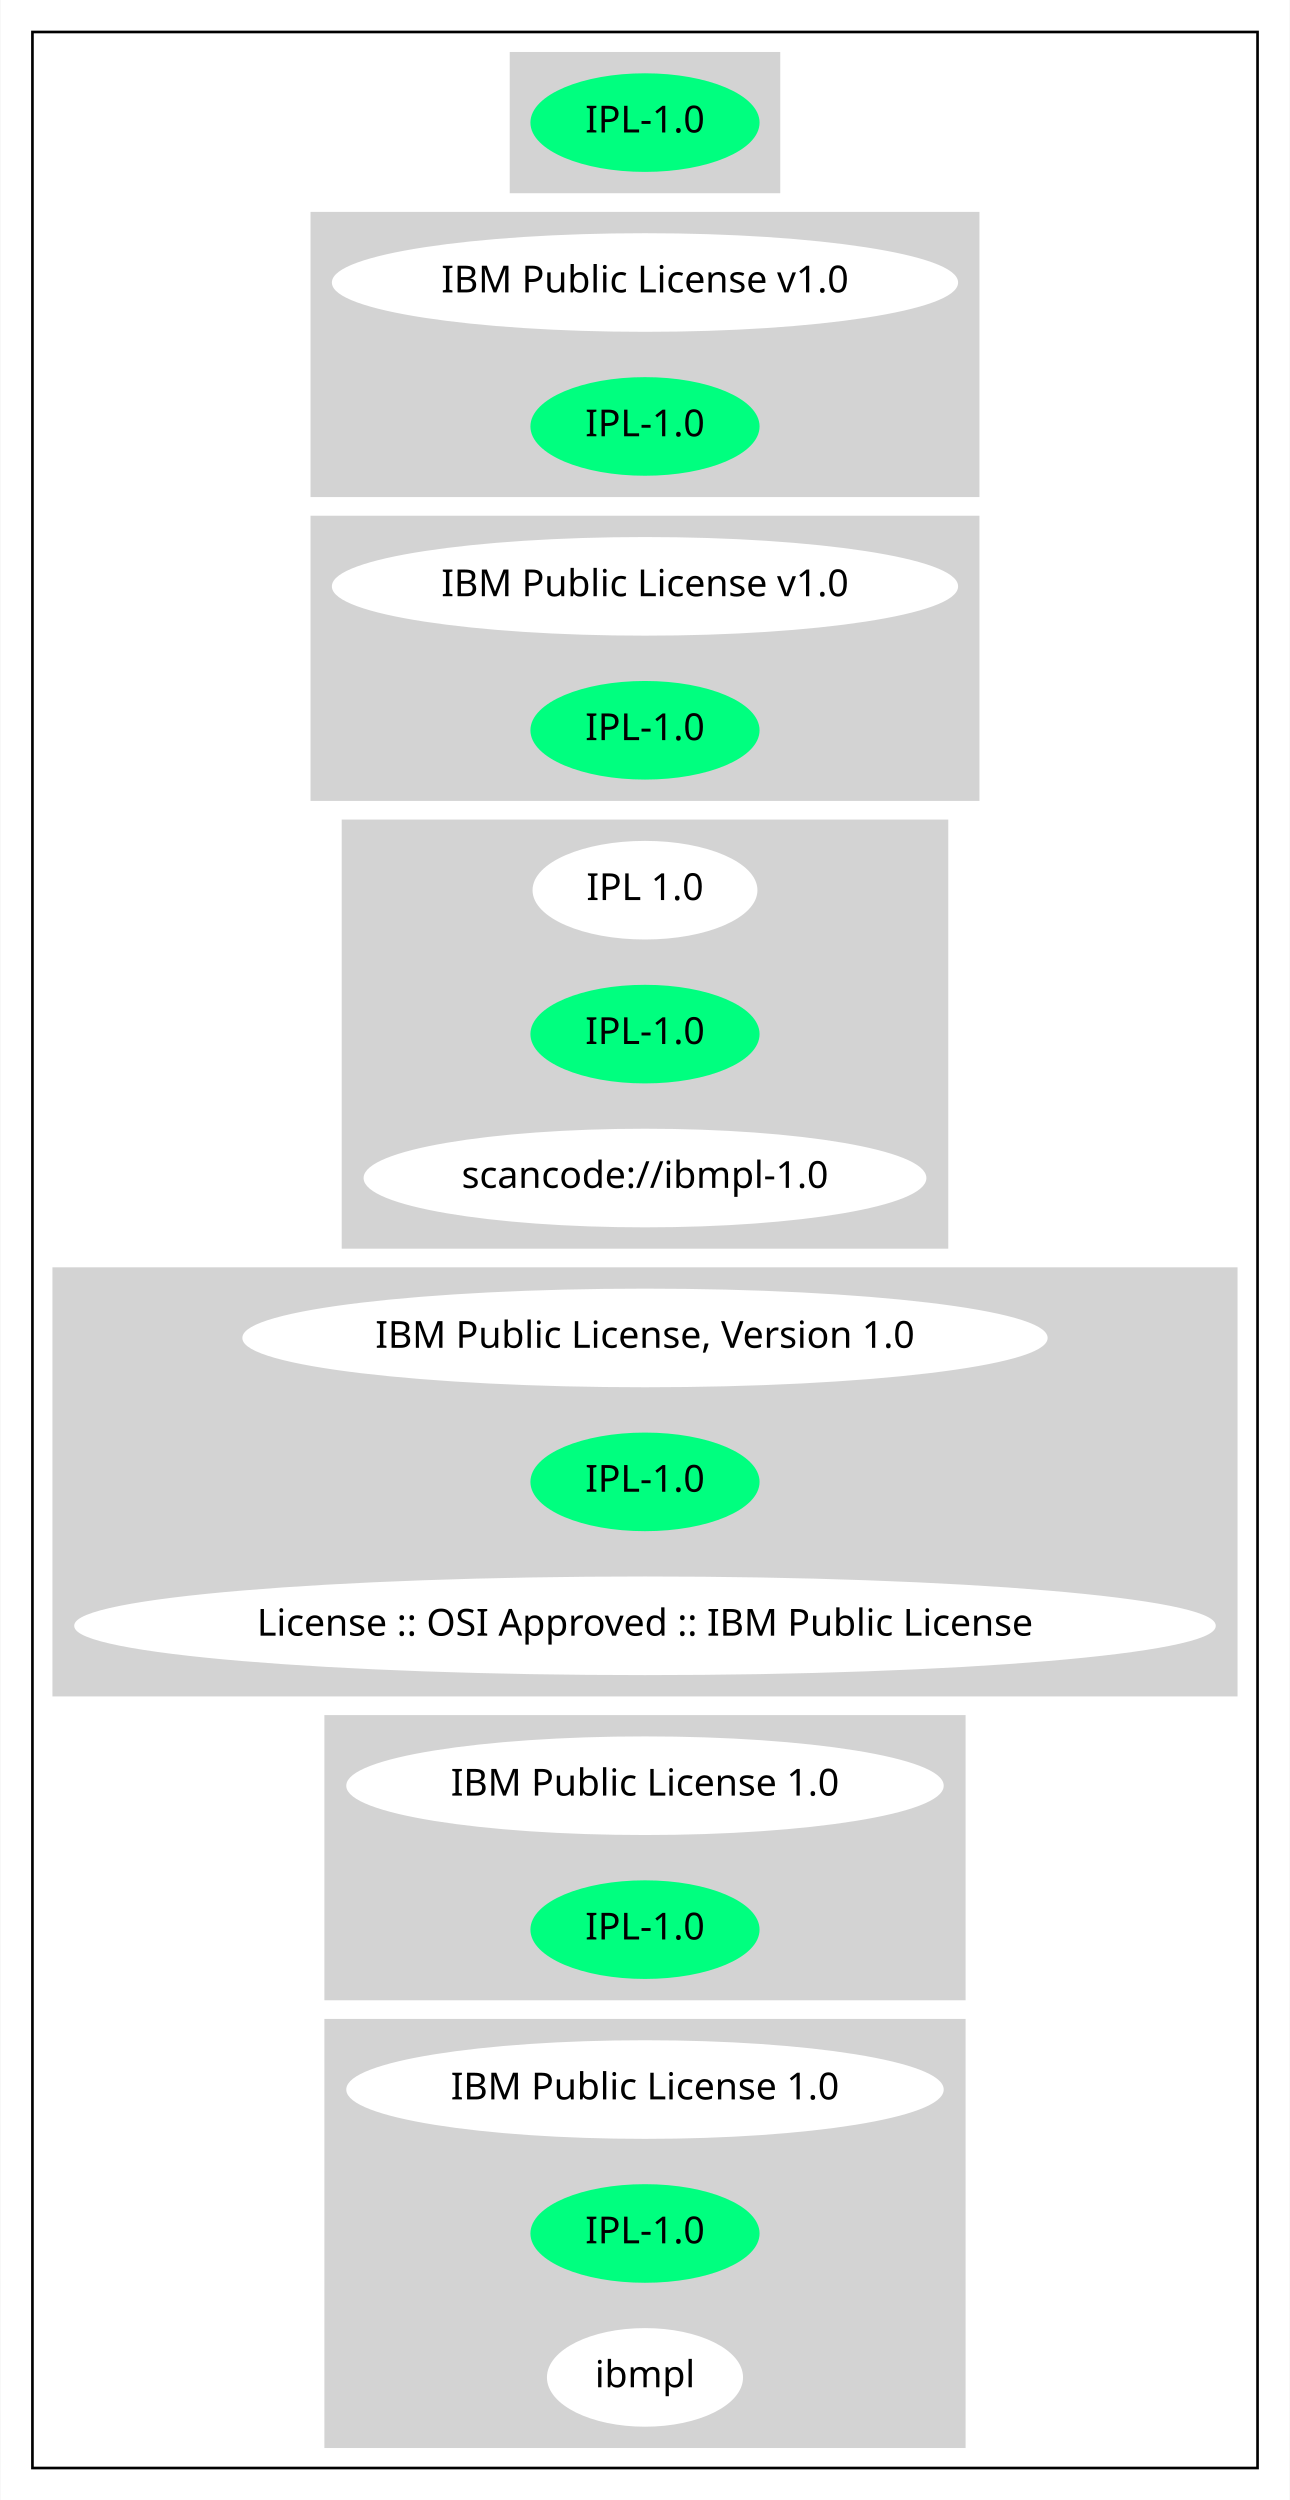
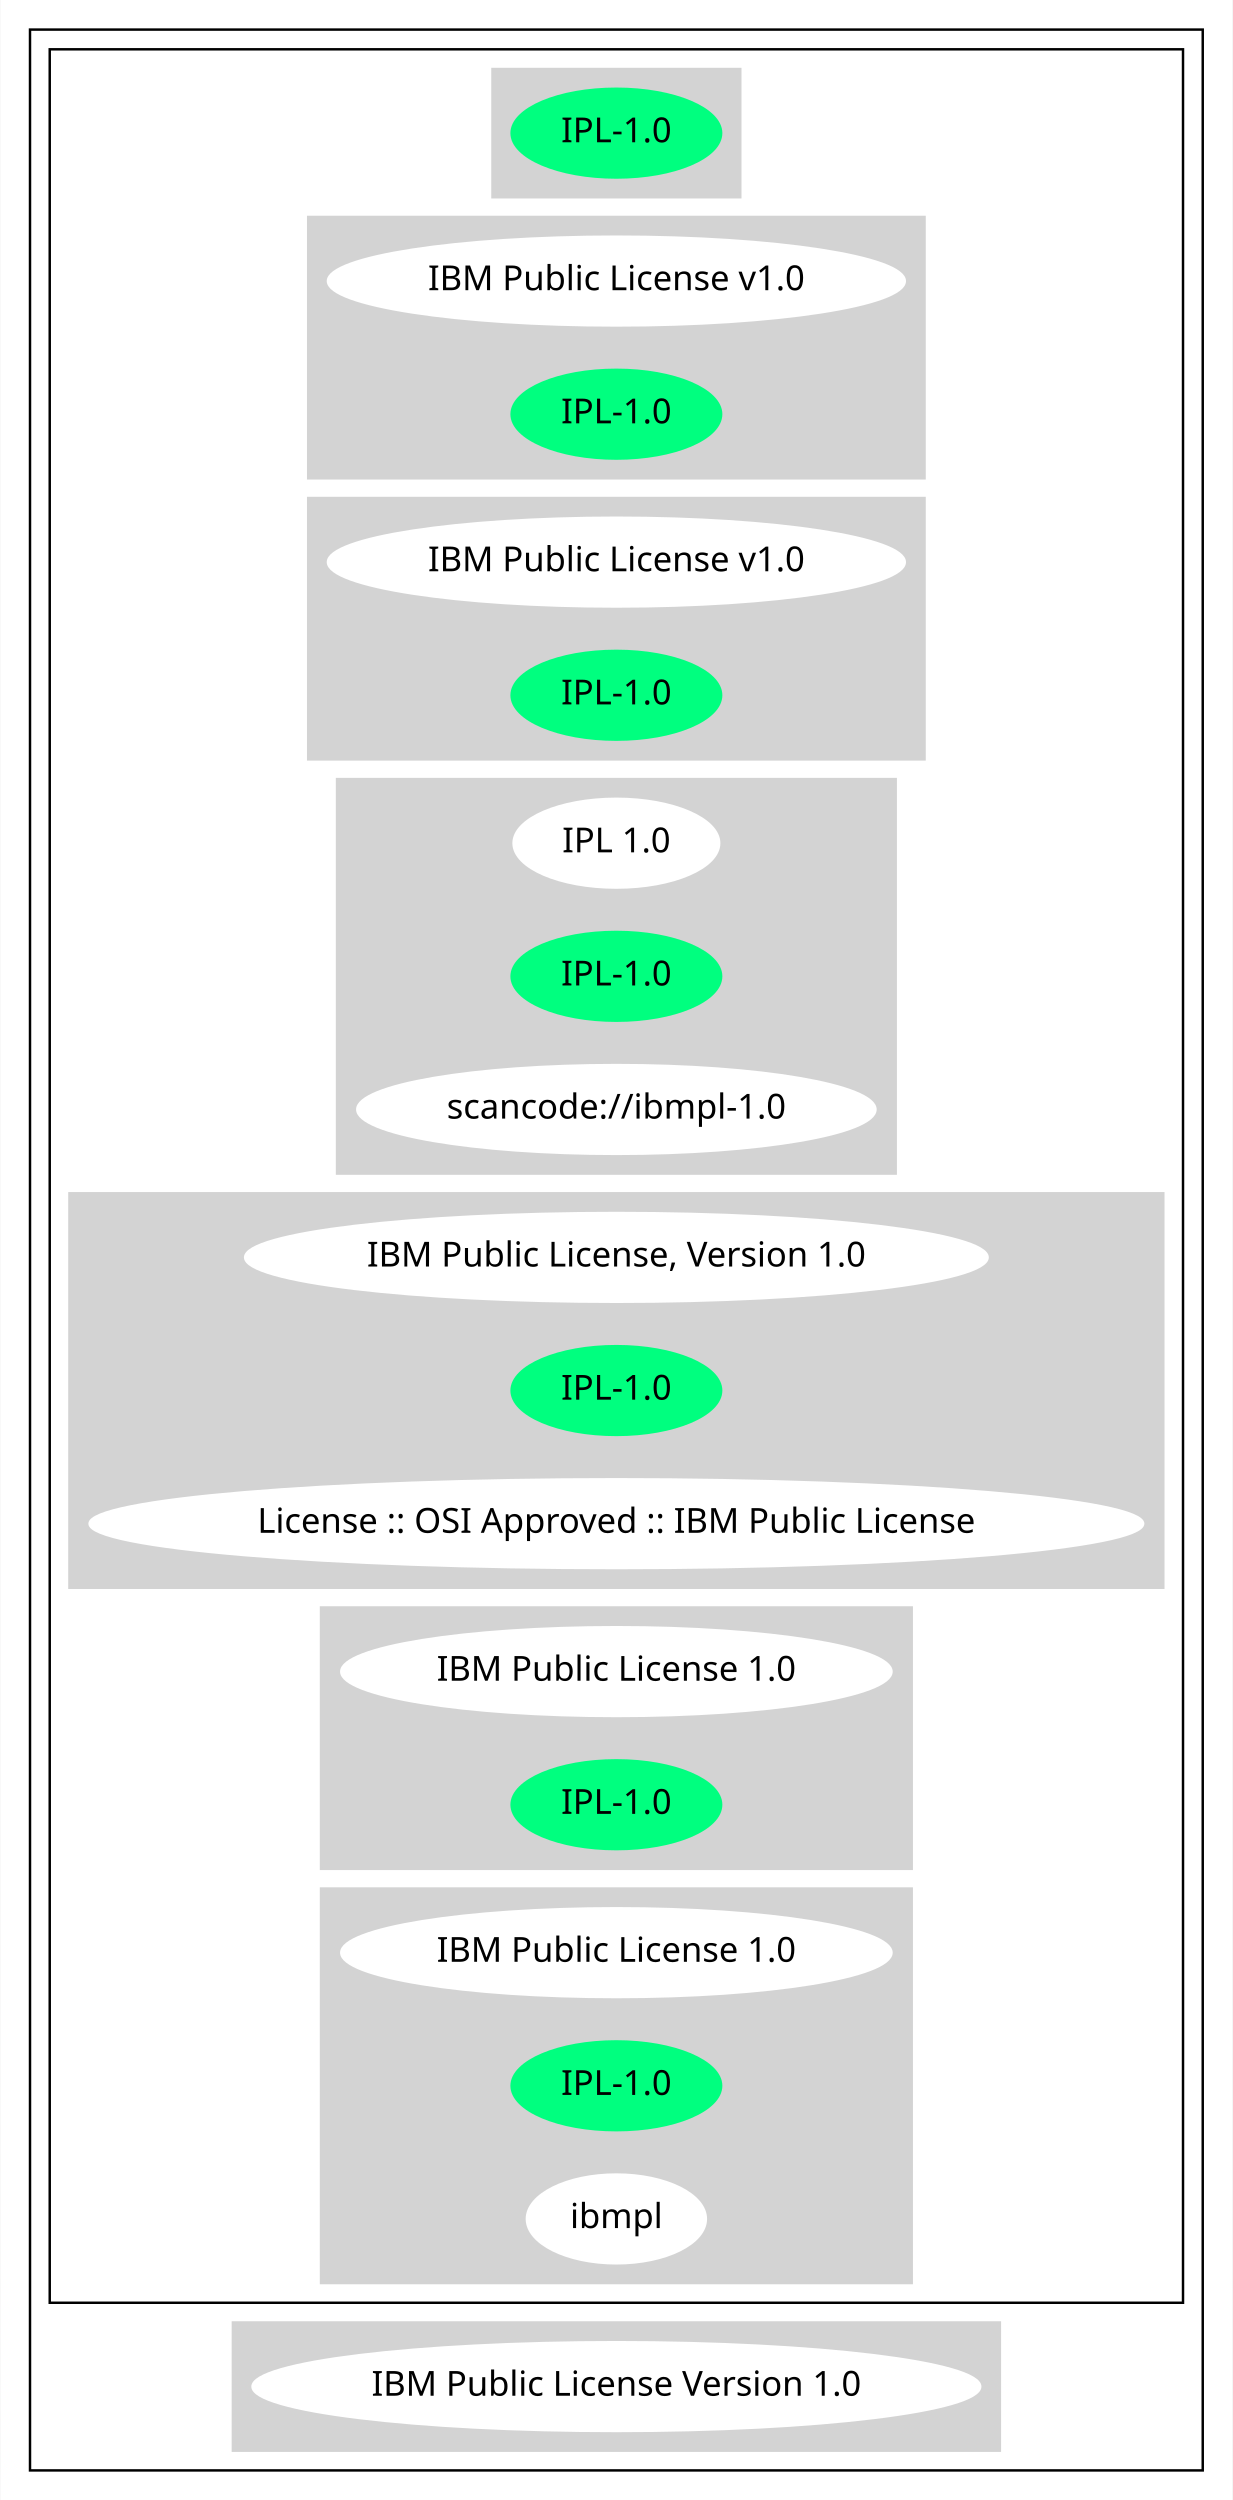
- <svg xmlns="http://www.w3.org/2000/svg" width="484pt" height="938pt" viewBox="0.00 0.00 483.66 938.00">
-   <g id="graph0" class="graph" transform="scale(1 1) rotate(0) translate(4 934)">
-     <polygon fill="white" stroke="transparent" points="-4,4 -4,-934 479.66,-934 479.66,4 -4,4" />
+ <svg xmlns="http://www.w3.org/2000/svg" width="500pt" height="1014pt" viewBox="0.00 0.00 499.66 1014.00">
+   <g id="graph0" class="graph" transform="scale(1 1) rotate(0) translate(4 1010)">
+     <polygon fill="white" stroke="transparent" points="-4,4 -4,-1010 495.66,-1010 495.66,4 -4,4" />
    <g id="clust1" class="cluster">
-       <polygon fill="none" stroke="black" points="8,-8 8,-922 467.66,-922 467.66,-8 8,-8" />
+       <polygon fill="none" stroke="black" points="8,-8 8,-998 483.66,-998 483.66,-8 8,-8" />
    </g>
    <g id="clust2" class="cluster">
-       <polygon fill="lightgray" stroke="lightgray" points="187.58,-862 187.58,-914 288.08,-914 288.08,-862 187.58,-862" />
+       <polygon fill="none" stroke="black" points="16,-76 16,-990 475.66,-990 475.66,-76 16,-76" />
    </g>
    <g id="clust3" class="cluster">
-       <polygon fill="lightgray" stroke="lightgray" points="112.84,-748 112.84,-854 362.82,-854 362.82,-748 112.84,-748" />
+       <polygon fill="lightgray" stroke="lightgray" points="195.58,-930 195.58,-982 296.08,-982 296.08,-930 195.58,-930" />
    </g>
    <g id="clust4" class="cluster">
-       <polygon fill="lightgray" stroke="lightgray" points="112.84,-634 112.84,-740 362.82,-740 362.82,-634 112.84,-634" />
+       <polygon fill="lightgray" stroke="lightgray" points="120.84,-816 120.84,-922 370.82,-922 370.82,-816 120.84,-816" />
    </g>
    <g id="clust5" class="cluster">
-       <polygon fill="lightgray" stroke="lightgray" points="124.54,-466 124.54,-626 351.12,-626 351.12,-466 124.54,-466" />
+       <polygon fill="lightgray" stroke="lightgray" points="120.84,-702 120.84,-808 370.82,-808 370.82,-702 120.84,-702" />
    </g>
    <g id="clust6" class="cluster">
-       <polygon fill="lightgray" stroke="lightgray" points="16,-298 16,-458 459.66,-458 459.66,-298 16,-298" />
+       <polygon fill="lightgray" stroke="lightgray" points="132.54,-534 132.54,-694 359.12,-694 359.12,-534 132.54,-534" />
    </g>
    <g id="clust7" class="cluster">
-       <polygon fill="lightgray" stroke="lightgray" points="118.04,-184 118.04,-290 357.62,-290 357.62,-184 118.04,-184" />
+       <polygon fill="lightgray" stroke="lightgray" points="24,-366 24,-526 467.66,-526 467.66,-366 24,-366" />
    </g>
    <g id="clust8" class="cluster">
-       <polygon fill="lightgray" stroke="lightgray" points="118.04,-16 118.04,-176 357.62,-176 357.62,-16 118.04,-16" />
+       <polygon fill="lightgray" stroke="lightgray" points="126.04,-252 126.04,-358 365.62,-358 365.62,-252 126.04,-252" />
+     </g>
+     <g id="clust9" class="cluster">
+       <polygon fill="lightgray" stroke="lightgray" points="126.04,-84 126.04,-244 365.62,-244 365.62,-84 126.04,-84" />
+     </g>
+     <g id="clust10" class="cluster">
+       <polygon fill="lightgray" stroke="lightgray" points="90.29,-16 90.29,-68 401.37,-68 401.37,-16 90.29,-16" />
    </g>
    <g id="node1" class="node">
-       <ellipse fill="springgreen" stroke="springgreen" cx="237.83" cy="-888" rx="42.49" ry="18" />
-       <text text-anchor="middle" x="237.83" y="-884.3" font-family="Times-Roman" font-size="14.00">IPL-1.0</text>
+       <ellipse fill="springgreen" stroke="springgreen" cx="245.83" cy="-956" rx="42.49" ry="18" />
+       <text text-anchor="middle" x="245.83" y="-952.3" font-family="Times-Roman" font-size="14.00">IPL-1.0</text>
    </g>
    <g id="node2" class="node">
-       <ellipse fill="white" stroke="white" cx="237.83" cy="-828" rx="116.98" ry="18" />
-       <text text-anchor="middle" x="237.83" y="-824.3" font-family="Times-Roman" font-size="14.00">IBM Public License v1.0</text>
+       <ellipse fill="white" stroke="white" cx="245.83" cy="-896" rx="116.98" ry="18" />
+       <text text-anchor="middle" x="245.83" y="-892.3" font-family="Times-Roman" font-size="14.00">IBM Public License v1.0</text>
    </g>
    <g id="node3" class="node">
-       <ellipse fill="springgreen" stroke="springgreen" cx="237.83" cy="-774" rx="42.49" ry="18" />
-       <text text-anchor="middle" x="237.83" y="-770.3" font-family="Times-Roman" font-size="14.00">IPL-1.0</text>
+       <ellipse fill="springgreen" stroke="springgreen" cx="245.83" cy="-842" rx="42.49" ry="18" />
+       <text text-anchor="middle" x="245.83" y="-838.3" font-family="Times-Roman" font-size="14.00">IPL-1.0</text>
    </g>
    <g id="node4" class="node">
-       <ellipse fill="white" stroke="white" cx="237.83" cy="-714" rx="116.98" ry="18" />
-       <text text-anchor="middle" x="237.83" y="-710.3" font-family="Times-Roman" font-size="14.00">IBM Public License v1.0</text>
+       <ellipse fill="white" stroke="white" cx="245.83" cy="-782" rx="116.98" ry="18" />
+       <text text-anchor="middle" x="245.83" y="-778.3" font-family="Times-Roman" font-size="14.00">IBM Public License v1.0</text>
    </g>
    <g id="node5" class="node">
-       <ellipse fill="springgreen" stroke="springgreen" cx="237.83" cy="-660" rx="42.49" ry="18" />
-       <text text-anchor="middle" x="237.83" y="-656.3" font-family="Times-Roman" font-size="14.00">IPL-1.0</text>
+       <ellipse fill="springgreen" stroke="springgreen" cx="245.83" cy="-728" rx="42.49" ry="18" />
+       <text text-anchor="middle" x="245.83" y="-724.3" font-family="Times-Roman" font-size="14.00">IPL-1.0</text>
    </g>
    <g id="node6" class="node">
-       <ellipse fill="white" stroke="white" cx="237.83" cy="-600" rx="41.69" ry="18" />
-       <text text-anchor="middle" x="237.83" y="-596.3" font-family="Times-Roman" font-size="14.00">IPL 1.0</text>
+       <ellipse fill="white" stroke="white" cx="245.83" cy="-668" rx="41.69" ry="18" />
+       <text text-anchor="middle" x="245.83" y="-664.3" font-family="Times-Roman" font-size="14.00">IPL 1.0</text>
    </g>
    <g id="node7" class="node">
-       <ellipse fill="springgreen" stroke="springgreen" cx="237.83" cy="-546" rx="42.49" ry="18" />
-       <text text-anchor="middle" x="237.83" y="-542.3" font-family="Times-Roman" font-size="14.00">IPL-1.0</text>
+       <ellipse fill="springgreen" stroke="springgreen" cx="245.83" cy="-614" rx="42.49" ry="18" />
+       <text text-anchor="middle" x="245.83" y="-610.3" font-family="Times-Roman" font-size="14.00">IPL-1.0</text>
    </g>
    <g id="node8" class="node">
-       <ellipse fill="white" stroke="white" cx="237.83" cy="-492" rx="105.08" ry="18" />
-       <text text-anchor="middle" x="237.83" y="-488.3" font-family="Times-Roman" font-size="14.00">scancode://ibmpl-1.0</text>
+       <ellipse fill="white" stroke="white" cx="245.83" cy="-560" rx="105.08" ry="18" />
+       <text text-anchor="middle" x="245.83" y="-556.3" font-family="Times-Roman" font-size="14.00">scancode://ibmpl-1.0</text>
    </g>
    <g id="node9" class="node">
-       <ellipse fill="white" stroke="white" cx="237.83" cy="-432" rx="150.57" ry="18" />
-       <text text-anchor="middle" x="237.83" y="-428.3" font-family="Times-Roman" font-size="14.00">IBM Public License, Version 1.0</text>
+       <ellipse fill="white" stroke="white" cx="245.83" cy="-500" rx="150.57" ry="18" />
+       <text text-anchor="middle" x="245.83" y="-496.3" font-family="Times-Roman" font-size="14.00">IBM Public License, Version 1.0</text>
    </g>
    <g id="node10" class="node">
-       <ellipse fill="springgreen" stroke="springgreen" cx="237.83" cy="-378" rx="42.49" ry="18" />
-       <text text-anchor="middle" x="237.83" y="-374.3" font-family="Times-Roman" font-size="14.00">IPL-1.0</text>
+       <ellipse fill="springgreen" stroke="springgreen" cx="245.83" cy="-446" rx="42.49" ry="18" />
+       <text text-anchor="middle" x="245.83" y="-442.3" font-family="Times-Roman" font-size="14.00">IPL-1.0</text>
    </g>
    <g id="node11" class="node">
-       <ellipse fill="white" stroke="white" cx="237.83" cy="-324" rx="213.66" ry="18" />
-       <text text-anchor="middle" x="237.83" y="-320.3" font-family="Times-Roman" font-size="14.00">License :: OSI Approved :: IBM Public License</text>
+       <ellipse fill="white" stroke="white" cx="245.83" cy="-392" rx="213.66" ry="18" />
+       <text text-anchor="middle" x="245.83" y="-388.3" font-family="Times-Roman" font-size="14.00">License :: OSI Approved :: IBM Public License</text>
    </g>
    <g id="node12" class="node">
-       <ellipse fill="white" stroke="white" cx="237.83" cy="-264" rx="111.58" ry="18" />
-       <text text-anchor="middle" x="237.83" y="-260.3" font-family="Times-Roman" font-size="14.00">IBM Public License 1.0</text>
+       <ellipse fill="white" stroke="white" cx="245.83" cy="-332" rx="111.58" ry="18" />
+       <text text-anchor="middle" x="245.83" y="-328.3" font-family="Times-Roman" font-size="14.00">IBM Public License 1.0</text>
    </g>
    <g id="node13" class="node">
-       <ellipse fill="springgreen" stroke="springgreen" cx="237.83" cy="-210" rx="42.49" ry="18" />
-       <text text-anchor="middle" x="237.83" y="-206.3" font-family="Times-Roman" font-size="14.00">IPL-1.0</text>
+       <ellipse fill="springgreen" stroke="springgreen" cx="245.83" cy="-278" rx="42.49" ry="18" />
+       <text text-anchor="middle" x="245.83" y="-274.3" font-family="Times-Roman" font-size="14.00">IPL-1.0</text>
    </g>
    <g id="node14" class="node">
-       <ellipse fill="white" stroke="white" cx="237.83" cy="-150" rx="111.58" ry="18" />
-       <text text-anchor="middle" x="237.83" y="-146.3" font-family="Times-Roman" font-size="14.00">IBM Public License 1.0</text>
+       <ellipse fill="white" stroke="white" cx="245.83" cy="-218" rx="111.58" ry="18" />
+       <text text-anchor="middle" x="245.83" y="-214.3" font-family="Times-Roman" font-size="14.00">IBM Public License 1.0</text>
    </g>
    <g id="node15" class="node">
-       <ellipse fill="springgreen" stroke="springgreen" cx="237.83" cy="-96" rx="42.49" ry="18" />
-       <text text-anchor="middle" x="237.83" y="-92.3" font-family="Times-Roman" font-size="14.00">IPL-1.0</text>
+       <ellipse fill="springgreen" stroke="springgreen" cx="245.83" cy="-164" rx="42.49" ry="18" />
+       <text text-anchor="middle" x="245.83" y="-160.3" font-family="Times-Roman" font-size="14.00">IPL-1.0</text>
    </g>
    <g id="node16" class="node">
-       <ellipse fill="white" stroke="white" cx="237.83" cy="-42" rx="36.29" ry="18" />
-       <text text-anchor="middle" x="237.83" y="-38.3" font-family="Times-Roman" font-size="14.00">ibmpl</text>
+       <ellipse fill="white" stroke="white" cx="245.83" cy="-110" rx="36.29" ry="18" />
+       <text text-anchor="middle" x="245.83" y="-106.3" font-family="Times-Roman" font-size="14.00">ibmpl</text>
+     </g>
+     <g id="node17" class="node">
+       <ellipse fill="white" stroke="white" cx="245.83" cy="-42" rx="147.57" ry="18" />
+       <text text-anchor="middle" x="245.83" y="-38.3" font-family="Times-Roman" font-size="14.00">IBM Public License Version 1.0</text>
    </g>
  </g>
</svg>
